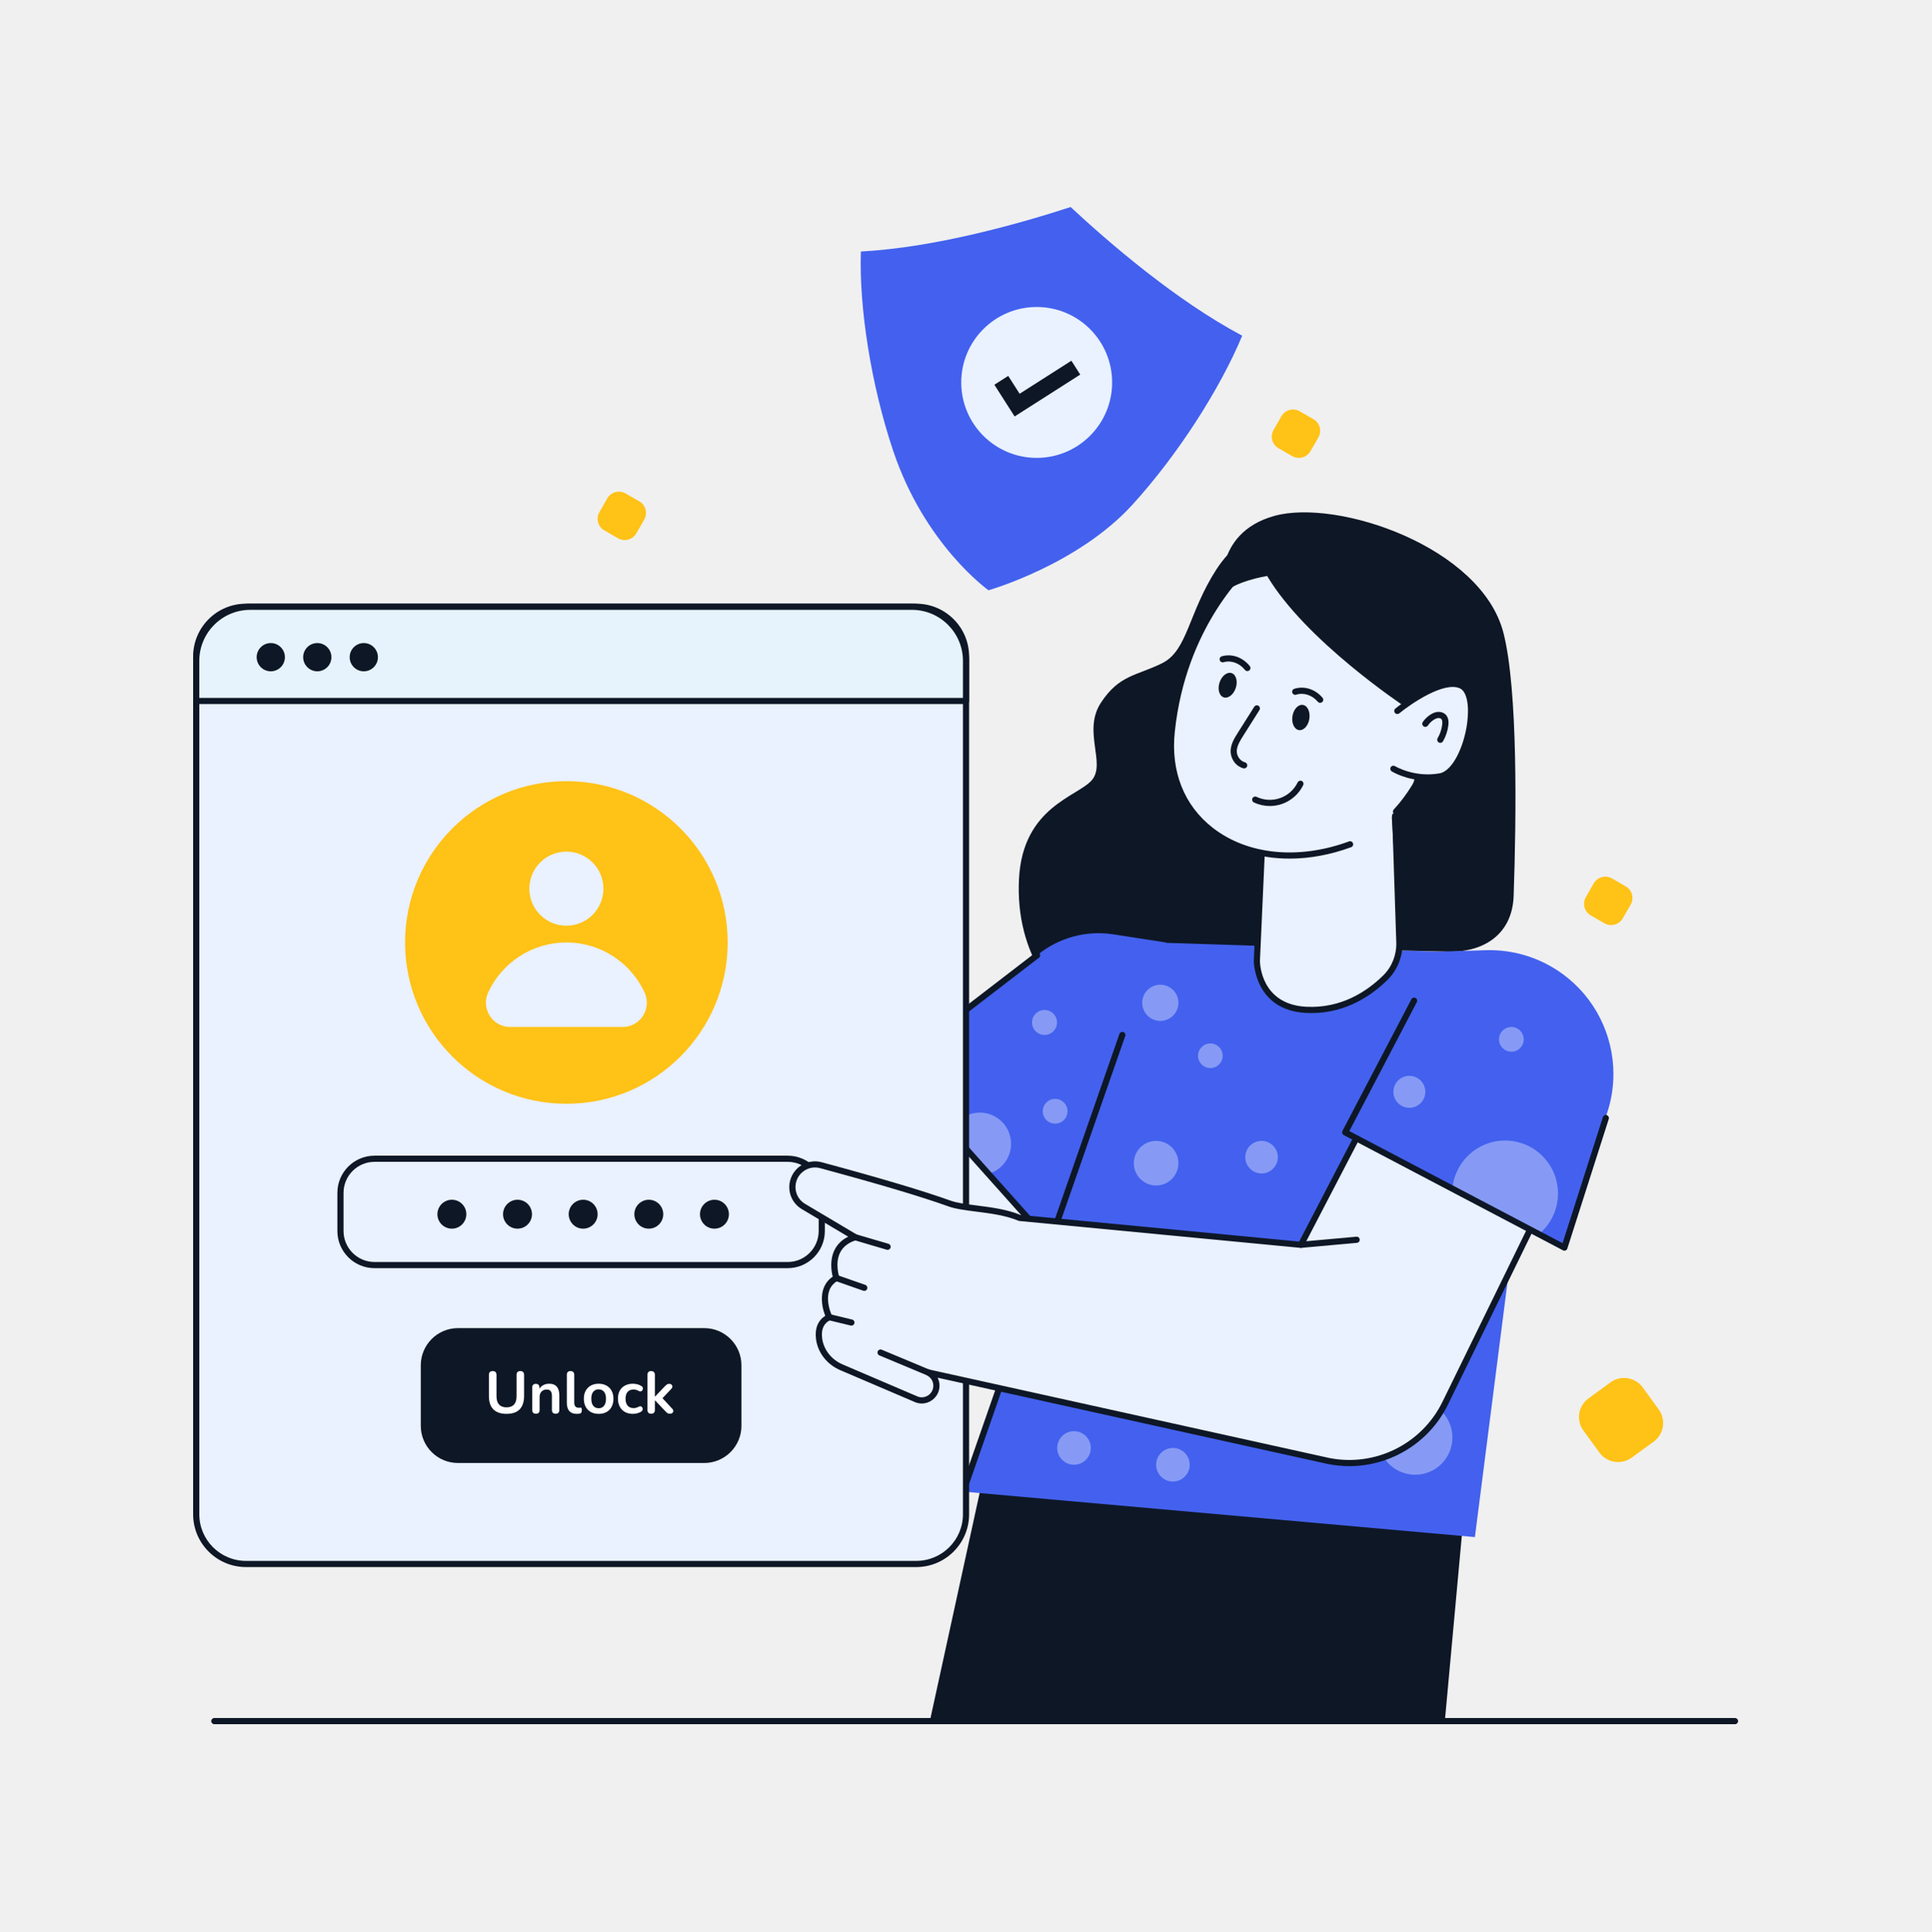
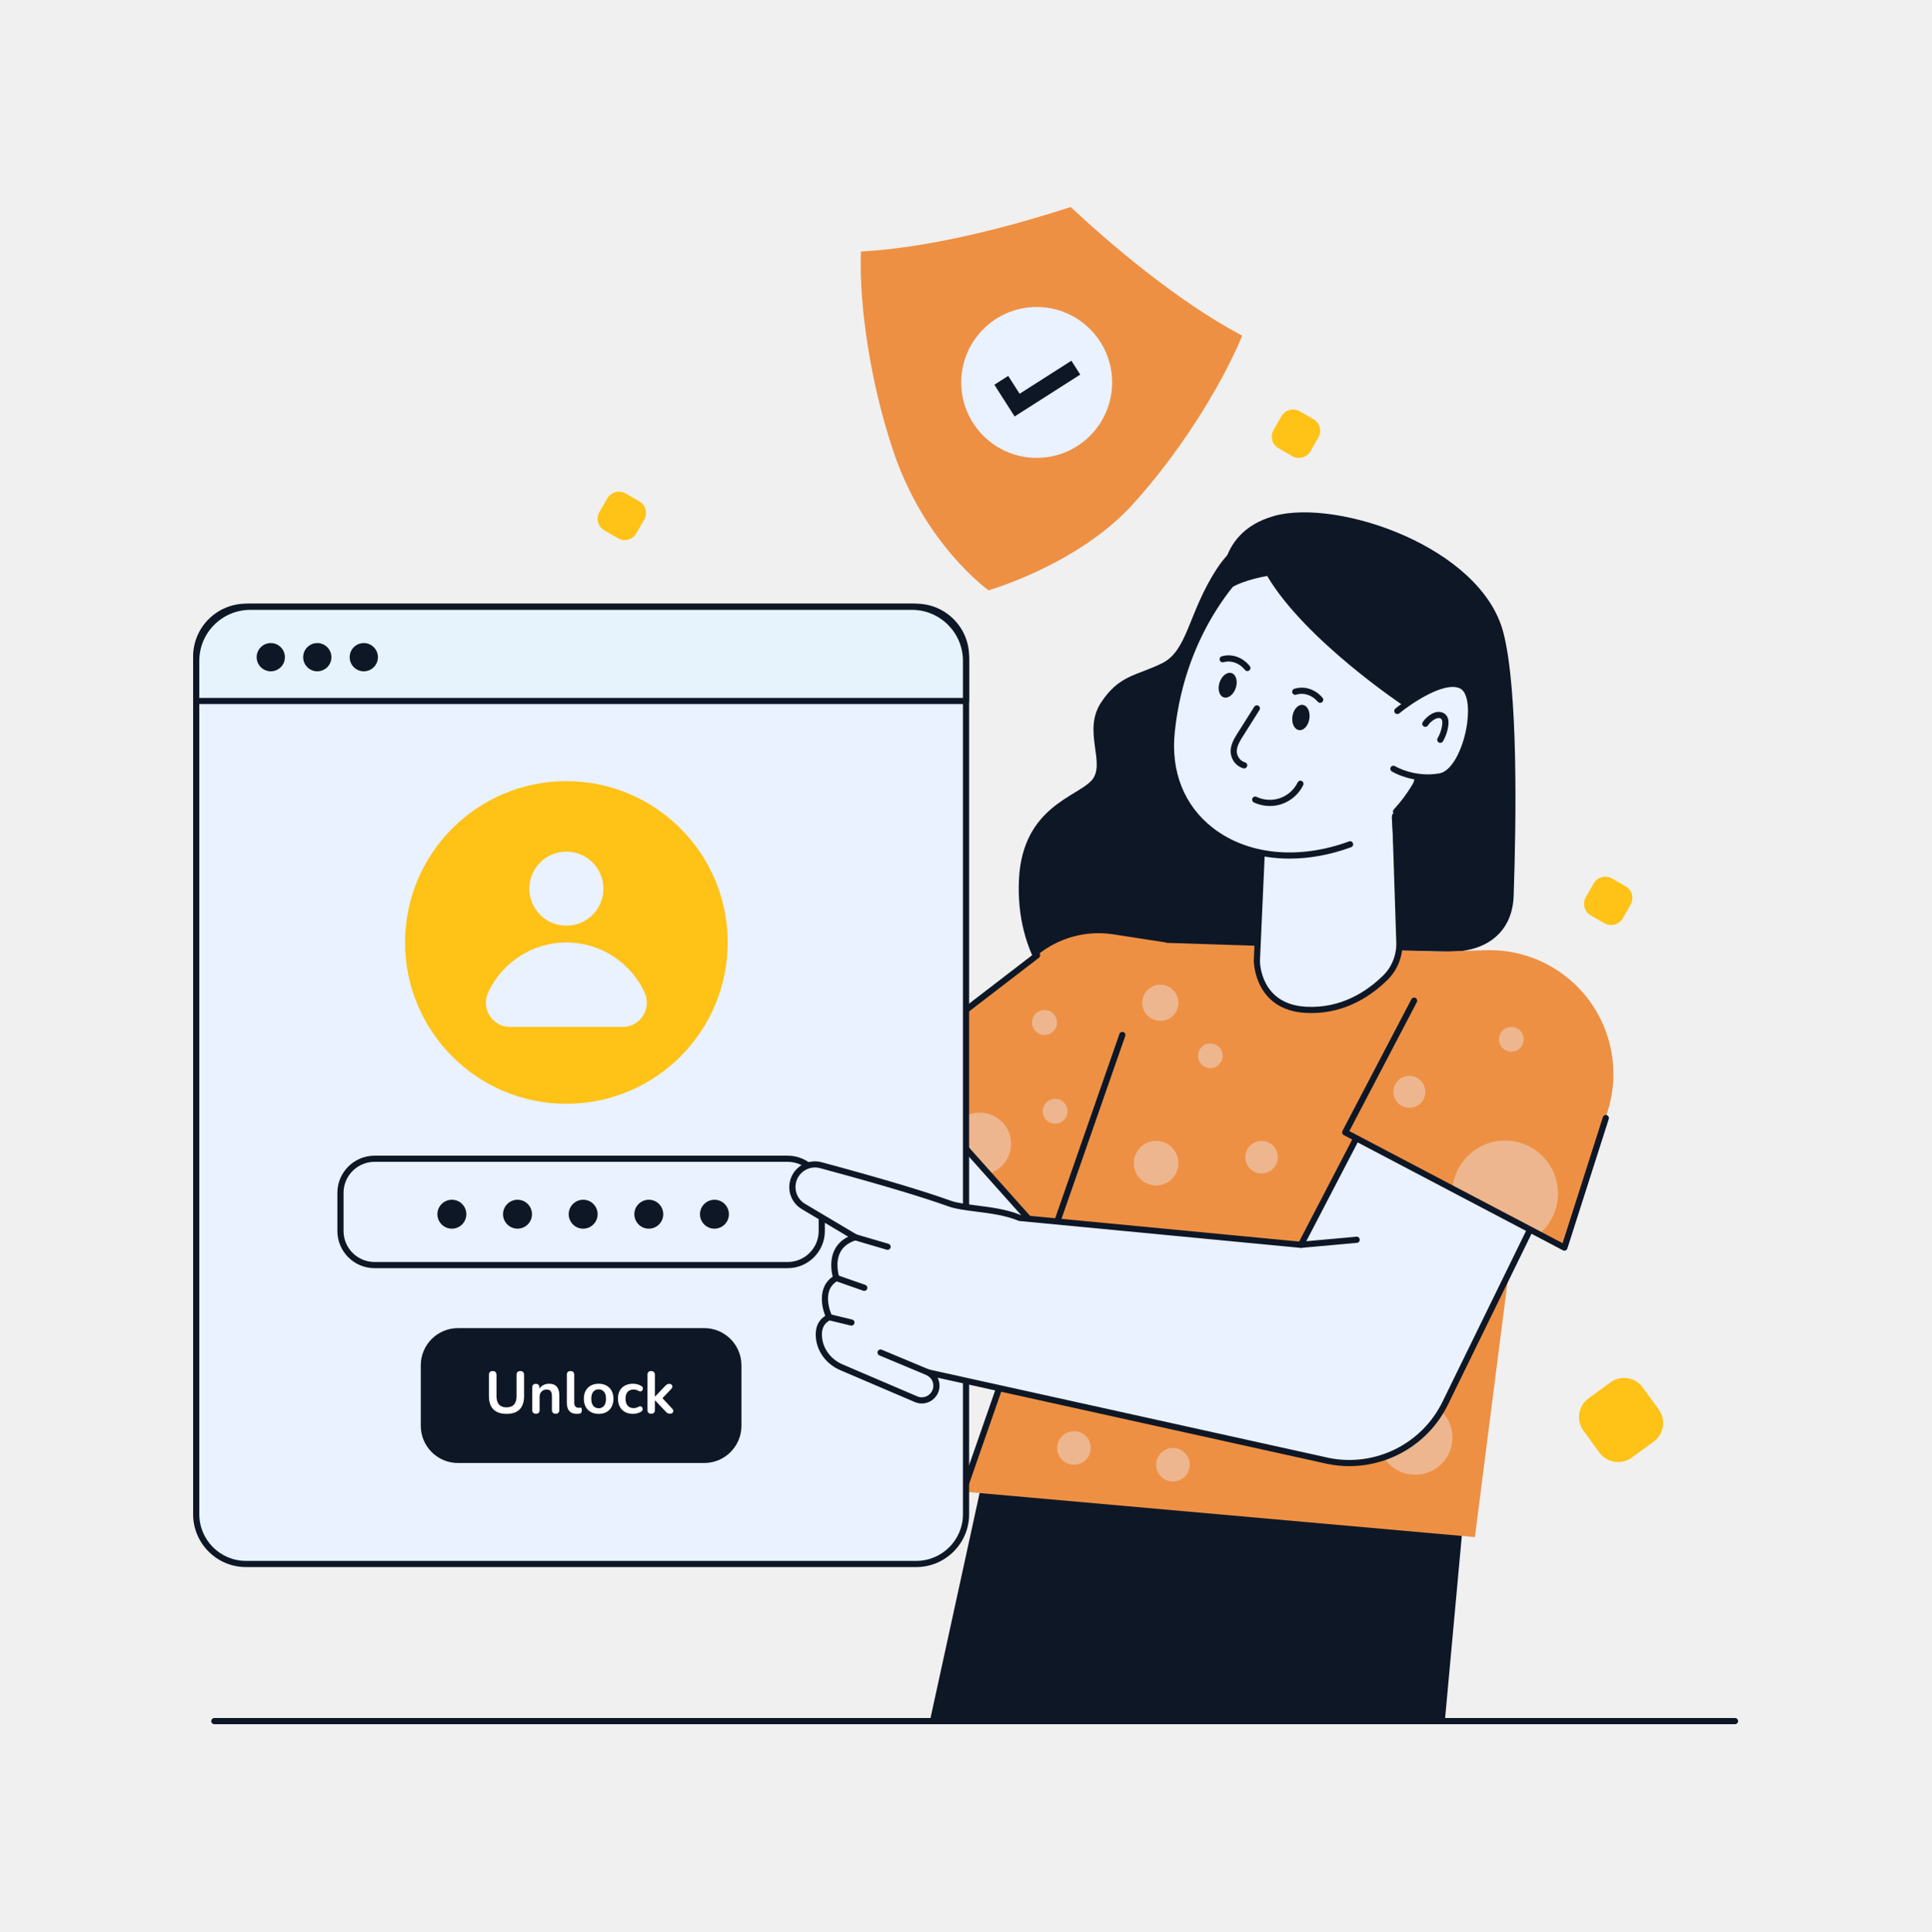
<svg xmlns="http://www.w3.org/2000/svg" width="522" height="522" viewBox="0 0 522 522" fill="none">
  <path d="M468.967 466.041H57.927C57.468 466.041 57.094 465.667 57.094 465.208C57.094 464.749 57.468 464.375 57.927 464.375H468.967C469.426 464.375 469.8 464.749 469.8 465.208C469.8 465.667 469.426 466.041 468.967 466.041Z" fill="#0E1726" />
  <path d="M350.082 139.435C350.082 139.435 336.485 142.015 328.822 153.852C321.159 165.689 321.036 175.839 314.115 179.263C307.193 182.687 302.495 182.385 297.553 189.973C292.608 197.56 298.912 206.211 295.204 210.765C291.495 215.319 276.416 217.897 275.426 237.627C274.436 257.356 284.697 273.14 302.618 280.425C320.541 287.71 374.679 260.088 374.679 260.088L358.735 165.842L350.082 139.435Z" fill="#0E1726" />
  <path d="M263.447 275.762L234.422 299.02L205.442 185.851L146.49 195.817L183.71 343.016C187.408 357.643 197.955 369.578 212.017 375.048C228.168 381.331 246.469 378.141 259.54 366.765L308.734 323.955" fill="#EAF1FF" />
  <path d="M228.966 379.07C223.167 379.07 217.325 378.005 211.717 375.823C197.433 370.267 186.661 358.077 182.905 343.219L145.682 196.019C145.625 195.794 145.665 195.554 145.792 195.359C145.92 195.165 146.122 195.032 146.352 194.994L205.305 185.028C205.728 184.957 206.144 185.222 206.25 185.642L234.91 297.561L262.927 275.111C263.284 274.825 263.81 274.881 264.098 275.24C264.387 275.599 264.328 276.123 263.969 276.411L234.944 299.67C234.722 299.847 234.426 299.897 234.159 299.81C233.889 299.72 233.685 299.501 233.616 299.225L204.826 186.799L147.521 196.485L184.521 342.81C188.145 357.146 198.537 368.908 212.32 374.27C228.235 380.461 246.117 377.341 258.995 366.135L308.189 323.325C308.533 323.022 309.061 323.059 309.364 323.406C309.667 323.753 309.629 324.279 309.283 324.582L260.09 367.392C251.282 375.055 240.212 379.07 228.966 379.07Z" fill="#0E1726" />
-   <path d="M327.175 285.897L295.692 349.22L267.164 317.269L257.054 305.948L241.235 288.24L280.328 258.202C286.073 253.468 293.56 251.403 300.925 252.547L315.133 254.746L327.175 285.897Z" fill="#4361EE" />
+   <path d="M327.175 285.897L295.692 349.22L267.164 317.269L257.054 305.948L241.235 288.24L280.328 258.202C286.073 253.468 293.56 251.403 300.925 252.547L315.133 254.746L327.175 285.897Z" fill="#ee9043" />
  <path opacity="0.4" d="M273.284 309.172C273.284 313.027 270.695 316.272 267.162 317.272L257.052 305.951C258.307 302.883 261.328 300.729 264.84 300.729C269.507 300.729 273.284 304.506 273.284 309.172Z" fill="#EAF1FF" />
  <path d="M295.688 350.057C295.452 350.057 295.227 349.957 295.066 349.779L240.607 288.797C240.452 288.624 240.377 288.394 240.398 288.165C240.419 287.933 240.538 287.722 240.72 287.582L279.813 257.544C280.181 257.262 280.703 257.333 280.982 257.696C281.262 258.062 281.193 258.584 280.83 258.866L242.448 288.357L295.49 347.752L326.426 285.532C326.63 285.12 327.127 284.951 327.543 285.156C327.954 285.36 328.123 285.862 327.919 286.273L296.434 349.596C296.31 349.842 296.072 350.013 295.799 350.051C295.761 350.055 295.726 350.057 295.688 350.057Z" fill="#0E1726" />
  <path d="M251.331 465.209L268.435 386.84L396.315 402.093L390.533 465.209H251.331Z" fill="#0E1726" />
-   <path d="M312.079 254.746L396.455 257.483C408.425 257.872 417.462 268.481 415.942 280.362L398.658 415.47L260.336 403.174L312.079 254.746Z" fill="#4361EE" />
+   <path d="M312.079 254.746L396.455 257.483C408.425 257.872 417.462 268.481 415.942 280.362L398.658 415.47L260.336 403.174L312.079 254.746Z" fill="#ee9043" />
  <path opacity="0.4" d="M382.511 398.616C388.071 398.616 392.579 394.108 392.579 388.548C392.579 382.987 388.071 378.479 382.511 378.479C376.95 378.479 372.442 382.987 372.442 388.548C372.442 394.108 376.95 398.616 382.511 398.616Z" fill="#EAF1FF" />
  <path d="M260.334 404.003C260.242 404.003 260.15 403.989 260.061 403.957C259.626 403.805 259.397 403.331 259.549 402.897L302.576 279.471C302.727 279.037 303.203 278.807 303.637 278.957C304.071 279.11 304.301 279.584 304.149 280.018L261.121 403.444C261.002 403.788 260.681 404.003 260.334 404.003Z" fill="#0E1726" />
  <path d="M339.722 259.747L341.43 221.62L376.909 214.227L378.239 254.702C378.356 258.25 377.024 261.704 374.504 264.203C370.378 268.293 363.057 273.519 352.924 272.947C339.711 272.204 339.722 259.747 339.722 259.747Z" fill="#EAF1FF" />
  <path d="M354.465 273.826C353.943 273.826 353.415 273.812 352.876 273.78C339.037 272.999 338.889 259.878 338.889 259.747C338.889 259.734 338.889 259.722 338.891 259.711L340.599 221.584C340.615 221.204 340.889 220.883 341.261 220.806L376.74 213.412C376.982 213.36 377.233 213.42 377.425 213.573C377.617 213.725 377.734 213.955 377.742 214.201L379.072 254.677C379.195 258.475 377.746 262.165 375.09 264.798C370.868 268.984 363.936 273.826 354.465 273.826ZM340.555 259.763C340.561 260.442 340.843 271.431 352.97 272.116C362.646 272.657 369.701 267.792 373.919 263.612C376.247 261.304 377.517 258.066 377.408 254.729L376.111 215.243L342.236 222.303L340.555 259.763Z" fill="#0E1726" />
  <path d="M377.333 219.384C394.163 201.2 390.373 171.473 390.373 171.473L339.927 150.391C338.989 151.159 319.968 166.639 316.708 197.782C314.023 223.439 338.611 237.884 364.92 228.212" fill="#EAF1FF" />
  <path d="M348.56 232.077C340.344 232.077 332.742 229.705 326.78 225.065C318.573 218.676 314.701 208.956 315.879 197.694C319.069 167.205 337.317 151.449 339.388 149.753C339.626 149.557 339.964 149.501 340.248 149.62L390.694 170.7C390.97 170.815 391.162 171.068 391.199 171.364C391.237 171.665 394.843 201.69 377.945 219.948C377.63 220.286 377.103 220.305 376.767 219.994C376.429 219.68 376.41 219.154 376.721 218.816C391.941 202.373 389.976 175.91 389.596 172.049L340.071 151.355C336.807 154.153 320.508 169.429 317.535 197.869C316.418 208.537 320.065 217.728 327.804 223.752C337.212 231.075 350.98 232.449 364.632 227.431C365.062 227.27 365.542 227.494 365.701 227.926C365.859 228.358 365.638 228.836 365.206 228.995C359.589 231.06 353.943 232.077 348.56 232.077Z" fill="#0E1726" />
  <path d="M379.46 190.812C379.46 190.812 352.826 173.126 342.505 155.673C342.505 155.673 332.904 157.241 330.484 160.83C330.484 160.83 327.48 144.139 344.478 139.434C361.476 134.73 400.478 147.782 406.398 171.153C410.29 186.521 409.874 220.616 409.131 242.164C408.772 252.623 400.869 257.774 390.42 257.195L378.398 256.897L376.193 220.789C385.626 212.159 383.246 201.6 379.46 190.812Z" fill="#0E1726" />
  <path d="M334.029 185.925C334.615 184.115 334.105 182.329 332.891 181.936C331.676 181.543 330.217 182.691 329.63 184.502C329.044 186.312 329.554 188.098 330.768 188.491C331.983 188.884 333.443 187.736 334.029 185.925Z" fill="#0E1726" />
  <path d="M330.484 178.192C332.84 177.505 335.471 178.438 337.158 180.555L330.484 178.192Z" fill="#EAF1FF" />
  <path d="M337.158 181.391C336.914 181.391 336.672 181.282 336.507 181.077C335.026 179.219 332.754 178.401 330.719 178.994C330.274 179.123 329.815 178.868 329.685 178.428C329.556 177.985 329.81 177.524 330.251 177.394C332.94 176.611 335.907 177.649 337.81 180.04C338.096 180.399 338.037 180.923 337.676 181.211C337.523 181.33 337.34 181.391 337.158 181.391Z" fill="#0E1726" />
  <path d="M353.911 194.297C354.206 192.417 353.423 190.733 352.162 190.535C350.901 190.337 349.639 191.7 349.344 193.58C349.049 195.46 349.832 197.144 351.093 197.342C352.354 197.54 353.616 196.177 353.911 194.297Z" fill="#0E1726" />
  <path d="M350.093 186.978C352.427 186.22 355.083 187.072 356.835 189.137L350.093 186.978Z" fill="#EAF1FF" />
  <path d="M356.833 189.97C356.597 189.97 356.363 189.87 356.198 189.676C354.662 187.863 352.363 187.116 350.35 187.769C349.909 187.913 349.444 187.671 349.302 187.235C349.16 186.796 349.398 186.326 349.836 186.184C352.499 185.32 355.497 186.268 357.47 188.598C357.767 188.949 357.725 189.475 357.372 189.772C357.215 189.905 357.025 189.97 356.833 189.97Z" fill="#0E1726" />
  <path d="M377.688 192.167C377.688 192.167 389.27 182.65 394.974 185.316C400.679 187.982 396.415 208.593 389.207 209.86C382 211.128 376.623 207.798 376.623 207.798" fill="#EAF1FF" />
  <path d="M385.885 210.982C380.265 210.982 376.379 208.623 376.187 208.504C375.794 208.261 375.675 207.75 375.917 207.357C376.16 206.965 376.675 206.846 377.064 207.086C377.116 207.117 382.284 210.23 389.068 209.038C392.719 208.397 395.751 201.609 396.57 195.42C397.209 190.591 396.447 186.922 394.626 186.07C390.333 184.066 381.329 190.257 378.22 192.81C377.865 193.1 377.339 193.05 377.047 192.695C376.755 192.34 376.807 191.814 377.162 191.522C377.65 191.119 389.22 181.706 395.332 184.56C397.902 185.761 398.981 189.904 398.223 195.637C397.315 202.496 393.979 209.867 389.358 210.679C388.14 210.892 386.98 210.982 385.885 210.982Z" fill="#0E1726" />
  <path d="M389.306 200.786C389.164 200.786 389.02 200.748 388.886 200.673C388.489 200.441 388.354 199.932 388.585 199.533C389.239 198.412 389.667 197.14 389.819 195.854C389.911 195.107 389.828 194.595 389.575 194.334C389.396 194.15 389.074 194.054 388.736 194.083C388.391 194.115 388.011 194.261 387.579 194.532C386.936 194.933 386.372 195.476 385.948 196.1C385.689 196.48 385.172 196.581 384.792 196.322C384.412 196.063 384.311 195.545 384.572 195.165C385.126 194.351 385.861 193.645 386.698 193.121C387.358 192.707 387.978 192.48 388.592 192.426C389.419 192.352 390.243 192.63 390.774 193.175C391.404 193.825 391.634 194.766 391.477 196.057C391.298 197.564 390.797 199.059 390.03 200.375C389.874 200.638 389.594 200.786 389.306 200.786Z" fill="#0E1726" />
  <path d="M339.722 191.476C338.254 193.8 336.786 196.123 335.318 198.447C334.433 199.848 333.529 201.31 333.464 202.92C333.399 204.53 334.431 206.334 336.295 206.866" fill="#EAF1FF" />
  <path d="M336.296 207.699C336.221 207.699 336.143 207.689 336.066 207.668C333.711 206.995 332.556 204.755 332.631 202.886C332.707 201.024 333.719 199.418 334.615 198.002L339.016 191.031C339.263 190.642 339.777 190.525 340.165 190.772C340.555 191.018 340.67 191.532 340.424 191.92L336.022 198.892C335.239 200.13 334.352 201.535 334.296 202.953C334.247 204.139 335.012 205.634 336.523 206.064C336.966 206.19 337.223 206.651 337.095 207.094C336.993 207.459 336.659 207.699 336.296 207.699Z" fill="#0E1726" />
  <path d="M343.236 217.858C341.752 217.858 340.269 217.535 338.918 216.891C338.503 216.693 338.325 216.196 338.524 215.781C338.722 215.365 339.215 215.188 339.634 215.386C341.614 216.328 343.934 216.449 345.999 215.724C348.064 215 349.799 213.452 350.753 211.481C350.953 211.068 351.45 210.895 351.866 211.095C352.279 211.296 352.453 211.795 352.252 212.208C351.106 214.572 349.028 216.426 346.55 217.296C345.483 217.672 344.357 217.858 343.236 217.858Z" fill="#0E1726" />
  <path d="M247.67 164.008H66.474C59.051 164.008 53.033 170.025 53.033 177.448V409.296C53.033 416.718 59.051 422.736 66.474 422.736H247.672C255.095 422.736 261.113 416.718 261.113 409.296V177.448C261.111 170.025 255.093 164.008 247.67 164.008Z" fill="#EAF1FF" />
  <path d="M247.67 423.569H66.474C58.604 423.569 52.2 417.167 52.2 409.296V177.448C52.2 169.579 58.604 163.175 66.474 163.175H247.672C255.542 163.175 261.946 169.577 261.946 177.448V409.296C261.944 417.167 255.54 423.569 247.67 423.569ZM66.474 164.841C59.523 164.841 53.868 170.495 53.868 177.446V409.294C53.868 416.245 59.525 421.899 66.474 421.899H247.672C254.623 421.899 260.28 416.245 260.28 409.294V177.448C260.28 170.497 254.623 164.843 247.672 164.843H66.474V164.841Z" fill="#0E1726" />
  <path d="M246.495 164.008H67.649C59.577 164.008 53.033 170.552 53.033 178.624V189.471H261.111V178.624C261.111 170.554 254.567 164.008 246.495 164.008Z" fill="#E6F3FC" />
  <path d="M261.111 190.304H53.033C52.574 190.304 52.2 189.93 52.2 189.471V178.624C52.2 170.105 59.13 163.175 67.649 163.175H246.493C255.012 163.175 261.942 170.105 261.942 178.624V189.471C261.944 189.933 261.57 190.304 261.111 190.304ZM53.866 188.638H260.278V178.624C260.278 171.024 254.095 164.841 246.495 164.841H67.649C60.049 164.841 53.866 171.024 53.866 178.624V188.638Z" fill="#0E1726" />
  <path d="M73.191 181.451C75.299 181.451 77.008 179.742 77.008 177.634C77.008 175.526 75.299 173.817 73.191 173.817C71.083 173.817 69.374 175.526 69.374 177.634C69.374 179.742 71.083 181.451 73.191 181.451Z" fill="#0E1726" />
  <path d="M85.763 181.451C87.871 181.451 89.579 179.742 89.579 177.634C89.579 175.526 87.871 173.817 85.763 173.817C83.655 173.817 81.946 175.526 81.946 177.634C81.946 179.742 83.655 181.451 85.763 181.451Z" fill="#0E1726" />
  <path d="M98.332 181.451C100.44 181.451 102.149 179.742 102.149 177.634C102.149 175.526 100.44 173.817 98.332 173.817C96.225 173.817 94.516 175.526 94.516 177.634C94.516 179.742 96.225 181.451 98.332 181.451Z" fill="#0E1726" />
  <path d="M153.088 298.346C177.167 298.346 196.687 278.825 196.687 254.746C196.687 230.667 177.167 211.146 153.088 211.146C129.008 211.146 109.488 230.667 109.488 254.746C109.488 278.825 129.008 298.346 153.088 298.346Z" fill="#FFC216" />
  <path d="M153.088 250.213C158.618 250.213 163.1 245.731 163.1 240.201C163.1 234.672 158.618 230.189 153.088 230.189C147.559 230.189 143.076 234.672 143.076 240.201C143.076 245.731 147.559 250.213 153.088 250.213Z" fill="#EAF1FF" />
  <path d="M168.278 277.585C173.089 277.585 176.242 272.584 174.212 268.224C170.51 260.265 162.444 254.746 153.086 254.746C143.727 254.746 135.664 260.265 131.959 268.224C129.93 272.586 133.085 277.585 137.893 277.585H168.278Z" fill="#EAF1FF" />
  <path d="M212.907 313.204H101.237C96.148 313.204 92.024 317.328 92.024 322.416V332.733C92.024 337.822 96.15 341.945 101.237 341.945H212.905C217.993 341.945 222.117 337.822 222.117 332.733V322.416C222.119 317.328 217.996 313.204 212.907 313.204Z" fill="#EAF1FF" />
  <path d="M212.907 342.779H101.237C95.697 342.779 91.191 338.273 91.191 332.733V322.416C91.191 316.877 95.697 312.371 101.237 312.371H212.905C218.445 312.371 222.953 316.877 222.953 322.416V332.733C222.953 338.273 218.447 342.779 212.907 342.779ZM101.237 314.037C96.616 314.037 92.858 317.796 92.858 322.416V332.733C92.858 337.354 96.616 341.112 101.237 341.112H212.905C217.526 341.112 221.286 337.354 221.286 332.733V322.416C221.286 317.796 217.528 314.037 212.905 314.037H101.237Z" fill="#0E1726" />
  <path d="M190.36 359.814H123.783C118.695 359.814 114.571 363.938 114.571 369.027V385.392C114.571 390.481 118.695 394.605 123.783 394.605H190.36C195.449 394.605 199.573 390.479 199.573 385.392V369.027C199.573 363.938 195.449 359.814 190.36 359.814Z" fill="#0E1726" />
  <path d="M136.92 382.16C136.141 382.16 135.453 382.058 134.856 381.856C134.269 381.653 133.773 381.354 133.368 380.96C132.963 380.554 132.659 380.053 132.456 379.456C132.253 378.858 132.152 378.165 132.152 377.376V371.632C132.152 371.28 132.237 371.018 132.408 370.848C132.589 370.677 132.845 370.592 133.176 370.592C133.507 370.592 133.757 370.677 133.928 370.848C134.109 371.018 134.2 371.28 134.2 371.632V377.36C134.2 378.373 134.429 379.136 134.888 379.648C135.357 380.149 136.035 380.4 136.92 380.4C137.805 380.4 138.477 380.149 138.936 379.648C139.395 379.136 139.624 378.373 139.624 377.36V371.632C139.624 371.28 139.709 371.018 139.88 370.848C140.061 370.677 140.317 370.592 140.648 370.592C140.968 370.592 141.213 370.677 141.384 370.848C141.565 371.018 141.656 371.28 141.656 371.632V377.376C141.656 378.421 141.475 379.301 141.112 380.016C140.76 380.73 140.232 381.269 139.528 381.632C138.824 381.984 137.955 382.16 136.92 382.16Z" fill="white" />
  <path d="M144.844 382.128C144.524 382.128 144.279 382.042 144.108 381.872C143.938 381.69 143.852 381.434 143.852 381.104V375.056C143.852 374.725 143.938 374.474 144.108 374.304C144.279 374.133 144.519 374.048 144.828 374.048C145.138 374.048 145.378 374.133 145.548 374.304C145.719 374.474 145.804 374.725 145.804 375.056V376.144L145.628 375.744C145.863 375.178 146.226 374.752 146.716 374.464C147.218 374.165 147.783 374.016 148.412 374.016C149.042 374.016 149.559 374.133 149.964 374.368C150.37 374.602 150.674 374.96 150.876 375.44C151.079 375.909 151.18 376.506 151.18 377.232V381.104C151.18 381.434 151.095 381.69 150.924 381.872C150.754 382.042 150.508 382.128 150.188 382.128C149.868 382.128 149.618 382.042 149.436 381.872C149.266 381.69 149.18 381.434 149.18 381.104V377.328C149.18 376.72 149.063 376.277 148.828 376C148.604 375.722 148.252 375.584 147.772 375.584C147.186 375.584 146.716 375.77 146.364 376.144C146.023 376.506 145.852 376.992 145.852 377.6V381.104C145.852 381.786 145.516 382.128 144.844 382.128Z" fill="white" />
  <path d="M155.884 382.16C154.998 382.16 154.332 381.909 153.884 381.408C153.436 380.896 153.212 380.149 153.212 379.168V371.6C153.212 371.269 153.297 371.018 153.468 370.848C153.638 370.677 153.884 370.592 154.204 370.592C154.524 370.592 154.769 370.677 154.94 370.848C155.121 371.018 155.212 371.269 155.212 371.6V379.072C155.212 379.562 155.313 379.925 155.516 380.16C155.729 380.394 156.028 380.512 156.412 380.512C156.497 380.512 156.577 380.512 156.652 380.512C156.726 380.501 156.801 380.49 156.876 380.48C157.025 380.458 157.126 380.501 157.18 380.608C157.233 380.704 157.26 380.906 157.26 381.216C157.26 381.482 157.206 381.69 157.1 381.84C156.993 381.989 156.817 382.08 156.572 382.112C156.465 382.122 156.353 382.133 156.236 382.144C156.118 382.154 156.001 382.16 155.884 382.16Z" fill="white" />
  <path d="M161.811 382.16C161 382.16 160.296 381.994 159.699 381.664C159.102 381.333 158.638 380.864 158.307 380.256C157.976 379.637 157.811 378.912 157.811 378.08C157.811 377.45 157.902 376.89 158.083 376.4C158.275 375.898 158.547 375.472 158.899 375.12C159.251 374.757 159.672 374.485 160.163 374.304C160.654 374.112 161.203 374.016 161.811 374.016C162.622 374.016 163.326 374.181 163.923 374.512C164.52 374.842 164.984 375.312 165.315 375.92C165.646 376.528 165.811 377.248 165.811 378.08C165.811 378.709 165.715 379.274 165.523 379.776C165.342 380.277 165.075 380.709 164.723 381.072C164.371 381.424 163.95 381.696 163.459 381.888C162.968 382.069 162.419 382.16 161.811 382.16ZM161.811 380.64C162.206 380.64 162.552 380.544 162.851 380.352C163.15 380.16 163.379 379.877 163.539 379.504C163.71 379.12 163.795 378.645 163.795 378.08C163.795 377.226 163.614 376.592 163.251 376.176C162.888 375.749 162.408 375.536 161.811 375.536C161.416 375.536 161.07 375.632 160.771 375.824C160.472 376.005 160.238 376.288 160.067 376.672C159.907 377.045 159.827 377.514 159.827 378.08C159.827 378.922 160.008 379.562 160.371 380C160.734 380.426 161.214 380.64 161.811 380.64Z" fill="white" />
  <path d="M171.078 382.16C170.256 382.16 169.542 381.994 168.934 381.664C168.326 381.322 167.856 380.842 167.526 380.224C167.195 379.605 167.03 378.88 167.03 378.048C167.03 377.418 167.12 376.858 167.302 376.368C167.494 375.866 167.766 375.445 168.118 375.104C168.47 374.752 168.896 374.485 169.398 374.304C169.899 374.112 170.459 374.016 171.078 374.016C171.43 374.016 171.808 374.064 172.214 374.16C172.63 374.256 173.019 374.416 173.382 374.64C173.552 374.746 173.664 374.874 173.718 375.024C173.771 375.173 173.782 375.328 173.75 375.488C173.718 375.637 173.648 375.77 173.542 375.888C173.446 375.994 173.323 376.064 173.174 376.096C173.024 376.117 172.859 376.08 172.678 375.984C172.443 375.845 172.203 375.744 171.958 375.68C171.712 375.605 171.478 375.568 171.254 375.568C170.902 375.568 170.592 375.626 170.326 375.744C170.059 375.85 169.83 376.01 169.638 376.224C169.456 376.426 169.318 376.682 169.222 376.992C169.126 377.301 169.078 377.658 169.078 378.064C169.078 378.853 169.264 379.477 169.638 379.936C170.022 380.384 170.56 380.608 171.254 380.608C171.478 380.608 171.707 380.576 171.942 380.512C172.187 380.448 172.432 380.346 172.678 380.208C172.859 380.112 173.019 380.08 173.158 380.112C173.307 380.144 173.43 380.218 173.526 380.336C173.622 380.442 173.68 380.576 173.702 380.736C173.723 380.885 173.702 381.034 173.638 381.184C173.584 381.333 173.478 381.456 173.318 381.552C172.966 381.765 172.592 381.92 172.198 382.016C171.803 382.112 171.43 382.16 171.078 382.16Z" fill="white" />
  <path d="M176.001 382.128C175.681 382.128 175.435 382.042 175.265 381.872C175.094 381.69 175.009 381.434 175.009 381.104V371.6C175.009 371.269 175.094 371.018 175.265 370.848C175.435 370.677 175.681 370.592 176.001 370.592C176.321 370.592 176.566 370.677 176.737 370.848C176.918 371.018 177.009 371.269 177.009 371.6V377.504H177.041L179.681 374.72C179.894 374.506 180.081 374.341 180.241 374.224C180.401 374.106 180.619 374.048 180.897 374.048C181.174 374.048 181.382 374.122 181.521 374.272C181.67 374.41 181.745 374.581 181.745 374.784C181.745 374.986 181.649 375.189 181.457 375.392L178.673 378.336V377.504L181.729 380.8C181.921 381.002 182.006 381.21 181.985 381.424C181.974 381.626 181.889 381.797 181.729 381.936C181.569 382.064 181.366 382.128 181.121 382.128C180.822 382.128 180.582 382.069 180.401 381.952C180.23 381.834 180.038 381.658 179.825 381.424L177.041 378.512H177.009V381.104C177.009 381.786 176.673 382.128 176.001 382.128Z" fill="white" />
  <path d="M190.361 395.44H123.783C118.244 395.44 113.736 390.934 113.736 385.395V369.029C113.736 363.489 118.242 358.983 123.783 358.983H190.359C195.898 358.983 200.406 363.489 200.406 369.029V385.395C200.406 390.932 195.9 395.44 190.361 395.44ZM123.783 360.648C119.163 360.648 115.402 364.406 115.402 369.027V385.392C115.402 390.013 119.16 393.772 123.783 393.772H190.359C194.979 393.772 198.74 390.013 198.74 385.392V369.027C198.74 364.406 194.981 360.648 190.359 360.648H123.783Z" fill="#0E1726" />
  <path d="M178.752 326.236C179.829 328.113 179.196 330.502 177.319 331.579C175.453 332.656 173.064 332.024 171.987 330.147C170.909 328.28 171.542 325.891 173.419 324.814C175.286 323.724 177.672 324.369 178.752 326.236Z" fill="#0E1726" />
  <path d="M161.01 326.236C162.087 328.113 161.454 330.502 159.577 331.579C157.711 332.656 155.322 332.024 154.245 330.147C153.157 328.28 153.8 325.891 155.666 324.814C157.544 323.724 159.932 324.369 161.01 326.236Z" fill="#0E1726" />
  <path d="M195.07 331.579C193.192 332.656 190.804 332.024 189.726 330.147C188.649 328.28 189.282 325.891 191.159 324.814C193.025 323.726 195.414 324.369 196.491 326.236C197.581 328.113 196.936 330.502 195.07 331.579Z" fill="#0E1726" />
  <path d="M125.527 326.236C126.604 328.113 125.959 330.502 124.094 331.579C122.227 332.656 119.839 332.024 118.751 330.147C117.674 328.28 118.319 325.891 120.183 324.814C122.05 323.724 124.449 324.369 125.527 326.236Z" fill="#0E1726" />
  <path d="M143.268 326.236C144.346 328.113 143.713 330.502 141.836 331.579C139.969 332.656 137.58 332.024 136.493 330.147C135.415 328.28 136.058 325.891 137.925 324.814C139.802 323.724 142.191 324.369 143.268 326.236Z" fill="#0E1726" />
  <path d="M376.621 288.43L351.636 336.466L275.616 329.2C275.605 329.2 275.605 329.2 275.605 329.2C269.462 326.59 260.95 326.859 256.64 325.304C246.893 321.794 230.912 317.382 221.875 314.947C218.386 314.008 214.857 316.284 214.262 319.848C213.847 322.335 215.001 324.821 217.171 326.11L231.158 334.422C223.071 336.911 226.059 345.443 226.059 345.443C220.539 348.508 224.126 356.018 224.126 356.018C221.616 357.24 221.115 359.518 221.382 361.75C221.793 365.239 224.193 368.193 227.425 369.571L247.599 378.203C248.111 378.425 248.633 378.525 249.155 378.525C250.844 378.525 252.433 377.424 252.942 375.691C253.441 374.025 252.798 372.236 251.353 371.282L250.898 370.97L359.09 394.899C371.931 397.455 384.875 391.044 390.629 379.291L422.857 313.392L376.621 288.43Z" fill="#EAF1FF" />
  <path d="M364.715 396.289C362.798 396.289 360.863 396.104 358.929 395.717L253.429 372.384C253.974 373.449 254.107 374.712 253.742 375.931C253.147 377.948 251.259 379.358 249.155 379.358C248.499 379.358 247.864 379.226 247.267 378.967L227.097 370.338C223.497 368.803 220.99 365.55 220.553 361.848C220.219 359.056 221.086 356.933 223.061 355.661C221.908 352.746 221.19 347.702 225.08 345.067C224.738 343.73 224.189 340.59 225.598 337.798C226.37 336.27 227.6 335.088 229.269 334.272L216.743 326.828C214.26 325.352 212.963 322.56 213.437 319.712C213.761 317.779 214.891 316.062 216.536 315.006C218.179 313.951 220.203 313.636 222.09 314.145C237.932 318.415 249.65 321.907 256.92 324.523C258.67 325.153 261.274 325.485 264.028 325.838C267.865 326.327 272.208 326.882 275.821 328.392L351.154 335.587L375.878 288.05C375.98 287.851 376.159 287.703 376.37 287.638C376.583 287.574 376.815 287.594 377.011 287.701L423.248 312.663C423.643 312.876 423.797 313.36 423.601 313.761L391.373 379.661C386.332 389.967 375.871 396.287 364.715 396.289ZM250.898 370.137C250.959 370.137 251.017 370.144 251.078 370.156L359.27 394.085C371.699 396.557 384.298 390.326 389.88 378.924L421.755 313.742L376.968 289.563L352.375 336.848C352.218 337.149 351.897 337.324 351.557 337.293L275.537 330.027C275.451 330.018 275.357 329.998 275.28 329.964C271.858 328.511 267.588 327.966 263.821 327.486C260.973 327.122 258.281 326.778 256.358 326.085C249.132 323.483 237.458 320.004 221.66 315.747C220.207 315.354 218.705 315.588 217.442 316.4C216.189 317.204 215.331 318.509 215.087 319.979C214.724 322.145 215.711 324.268 217.597 325.389L231.584 333.702C231.868 333.871 232.025 334.19 231.987 334.516C231.948 334.844 231.72 335.117 231.405 335.213C229.34 335.848 227.891 336.965 227.095 338.533C225.602 341.479 226.836 345.125 226.849 345.163C226.98 345.545 226.819 345.969 226.467 346.165C221.7 348.81 224.75 355.375 224.88 355.655C225.076 356.068 224.903 356.563 224.493 356.762C222.673 357.649 221.925 359.246 222.213 361.645C222.579 364.756 224.702 367.498 227.755 368.799L247.931 377.431C248.322 377.6 248.733 377.685 249.159 377.685C250.531 377.685 251.758 376.767 252.147 375.449C252.544 374.123 252.042 372.726 250.896 371.971L250.431 371.653C250.101 371.428 249.977 371 250.136 370.634C250.268 370.329 250.573 370.137 250.898 370.137Z" fill="#0E1726" />
  <path d="M351.638 337.293C351.212 337.293 350.849 336.967 350.809 336.535C350.767 336.076 351.106 335.673 351.565 335.631L366.619 334.276C367.089 334.234 367.484 334.572 367.524 335.032C367.565 335.491 367.227 335.894 366.768 335.936L351.713 337.291C351.688 337.293 351.663 337.293 351.638 337.293Z" fill="#0E1726" />
  <path d="M250.898 371.81C250.792 371.81 250.683 371.789 250.577 371.746L237.689 366.359C237.263 366.181 237.065 365.692 237.241 365.269C237.42 364.843 237.907 364.644 238.33 364.822L251.218 370.209C251.644 370.386 251.842 370.875 251.667 371.299C251.533 371.618 251.224 371.81 250.898 371.81Z" fill="#0E1726" />
  <path d="M233.608 348.923C233.516 348.923 233.424 348.909 233.332 348.875L225.784 346.23C225.35 346.077 225.122 345.601 225.272 345.167C225.425 344.733 225.899 344.503 226.335 344.656L233.883 347.301C234.318 347.453 234.545 347.93 234.395 348.364C234.274 348.708 233.95 348.923 233.608 348.923Z" fill="#0E1726" />
  <path d="M230.131 358.311C230.066 358.311 229.999 358.303 229.932 358.288L223.923 356.833C223.476 356.724 223.201 356.273 223.309 355.826C223.418 355.379 223.869 355.106 224.316 355.212L230.325 356.668C230.772 356.776 231.047 357.227 230.939 357.674C230.847 358.054 230.507 358.311 230.131 358.311Z" fill="#0E1726" />
  <path d="M239.911 337.826C239.834 337.826 239.755 337.815 239.675 337.792L230.922 335.218C230.482 335.088 230.229 334.625 230.359 334.184C230.488 333.744 230.945 333.489 231.394 333.621L240.147 336.195C240.588 336.325 240.84 336.788 240.711 337.229C240.604 337.59 240.272 337.826 239.911 337.826Z" fill="#0E1726" />
-   <path d="M436.1 290.297C436.1 293.852 435.534 297.45 434.356 300.95L422.858 337.22L415.959 333.6L392.573 321.301L363.59 306.071L389.151 257.235L401.527 256.834C409.004 256.59 416.345 258.855 422.39 263.278C431.178 269.711 436.1 279.832 436.1 290.297Z" fill="#4361EE" />
+   <path d="M436.1 290.297C436.1 293.852 435.534 297.45 434.356 300.95L422.858 337.22L415.959 333.6L392.573 321.301L363.59 306.071L389.151 257.235L401.527 256.834C409.004 256.59 416.345 258.855 422.39 263.278C431.178 269.711 436.1 279.832 436.1 290.297Z" fill="#ee9043" />
  <g opacity="0.4">
    <path d="M421.114 322.592C421.114 327.015 419.114 330.969 415.959 333.602L392.573 321.304C393.218 314.006 399.338 308.283 406.805 308.283C414.714 308.283 421.114 314.693 421.114 322.592Z" fill="#EAF1FF" />
  </g>
  <path d="M422.851 338.054C422.718 338.054 422.584 338.022 422.465 337.958L363.208 306.809C362.8 306.596 362.644 306.093 362.857 305.685L381.49 270.091C381.703 269.684 382.204 269.526 382.613 269.741C383.021 269.954 383.179 270.457 382.964 270.866L364.717 305.723L422.359 336.024L433.252 301.948C433.394 301.509 433.859 301.267 434.3 301.407C434.738 301.547 434.981 302.017 434.841 302.455L423.645 337.477C423.57 337.711 423.394 337.901 423.167 337.995C423.066 338.033 422.96 338.054 422.851 338.054Z" fill="#0E1726" />
-   <path d="M267.189 159.548C267.189 159.548 249.973 147.356 241.408 121.814C235.466 104.093 232.173 83.211 232.691 67.981C252.938 66.914 276.144 60.274 289.388 55.958C299.586 65.452 317.846 81.244 335.765 90.736C329.71 105.264 318.263 123.041 306.122 136.386C291.28 152.697 267.189 159.548 267.189 159.548Z" fill="#4361EE" />
+   <path d="M267.189 159.548C267.189 159.548 249.973 147.356 241.408 121.814C235.466 104.093 232.173 83.211 232.691 67.981C252.938 66.914 276.144 60.274 289.388 55.958C299.586 65.452 317.846 81.244 335.765 90.736C329.71 105.264 318.263 123.041 306.122 136.386C291.28 152.697 267.189 159.548 267.189 159.548Z" fill="#ee9043" />
  <path d="M280.212 123.762C291.474 123.762 300.603 114.633 300.603 103.371C300.603 92.109 291.474 82.98 280.212 82.98C268.95 82.98 259.82 92.109 259.82 103.371C259.82 114.633 268.95 123.762 280.212 123.762Z" fill="#EAF1FF" />
  <path d="M270.645 102.798L274.923 109.499L290.785 99.374" fill="#EAF1FF" />
  <path d="M274.246 112.566L268.773 103.993L272.517 101.602L275.599 106.429L289.589 97.501L291.982 101.247L274.246 112.566Z" fill="#0E1726" />
  <path d="M446.982 389.664L441.032 393.999C438.238 396.016 434.344 395.404 432.323 392.631L427.986 386.681C425.965 383.906 426.576 380.012 429.349 377.992L435.304 373.637C438.079 371.616 441.971 372.227 444.013 375.005L448.346 380.976C450.369 383.749 449.757 387.643 446.982 389.664Z" fill="#FFC216" />
  <path d="M440.758 244.517L438.627 248.225C437.622 249.956 435.411 250.553 433.682 249.561L429.974 247.43C428.245 246.436 427.648 244.225 428.642 242.498L430.77 238.777C431.763 237.048 433.972 236.451 435.714 237.441L439.426 239.583C441.153 240.579 441.75 242.788 440.758 244.517Z" fill="#FFC216" />
  <path d="M174.131 140.45L171.999 144.158C170.995 145.889 168.784 146.486 167.055 145.494L163.347 143.362C161.618 142.368 161.02 140.157 162.014 138.43L164.142 134.71C165.136 132.981 167.345 132.384 169.086 133.373L172.799 135.516C174.528 136.509 175.125 138.721 174.131 140.45Z" fill="#FFC216" />
  <path d="M356.352 118.241L354.22 121.95C353.216 123.681 351.005 124.278 349.276 123.286L345.568 121.154C343.839 120.16 343.242 117.949 344.236 116.222L346.363 112.502C347.357 110.773 349.566 110.176 351.308 111.165L355.02 113.308C356.749 114.301 357.346 116.513 356.352 118.241Z" fill="#FFC216" />
  <g opacity="0.4">
    <path d="M408.515 284.271C410.361 284.271 411.858 282.774 411.858 280.928C411.858 279.082 410.361 277.585 408.515 277.585C406.669 277.585 405.172 279.082 405.172 280.928C405.172 282.774 406.669 284.271 408.515 284.271Z" fill="#EAF1FF" />
  </g>
  <g opacity="0.4">
    <path d="M380.941 299.432C383.326 299.432 385.259 297.499 385.259 295.114C385.259 292.729 383.326 290.796 380.941 290.796C378.556 290.796 376.623 292.729 376.623 295.114C376.623 297.499 378.556 299.432 380.941 299.432Z" fill="#EAF1FF" />
  </g>
  <g opacity="0.4">
    <path d="M327.155 288.695C328.994 288.695 330.485 287.204 330.485 285.365C330.485 283.525 328.994 282.034 327.155 282.034C325.315 282.034 323.824 283.525 323.824 285.365C323.824 287.204 325.315 288.695 327.155 288.695Z" fill="#EAF1FF" />
  </g>
  <g opacity="0.4">
    <path d="M340.991 317.176C343.42 317.176 345.388 315.207 345.388 312.778C345.388 310.35 343.42 308.381 340.991 308.381C338.562 308.381 336.594 310.35 336.594 312.778C336.594 315.207 338.562 317.176 340.991 317.176Z" fill="#EAF1FF" />
  </g>
  <g opacity="0.4">
    <path d="M312.492 320.433C315.82 320.433 318.518 317.735 318.518 314.407C318.518 311.079 315.82 308.381 312.492 308.381C309.164 308.381 306.466 311.079 306.466 314.407C306.466 317.735 309.164 320.433 312.492 320.433Z" fill="#EAF1FF" />
  </g>
  <g opacity="0.4">
    <path d="M282.328 279.744C284.193 279.744 285.705 278.232 285.705 276.367C285.705 274.503 284.193 272.991 282.328 272.991C280.464 272.991 278.952 274.503 278.952 276.367C278.952 278.232 280.464 279.744 282.328 279.744Z" fill="#EAF1FF" />
  </g>
  <g opacity="0.4">
    <path d="M285.198 303.716C287.047 303.716 288.547 302.216 288.547 300.367C288.547 298.517 287.047 297.018 285.198 297.018C283.348 297.018 281.849 298.517 281.849 300.367C281.849 302.216 283.348 303.716 285.198 303.716Z" fill="#EAF1FF" />
  </g>
  <g opacity="0.4">
    <path d="M290.299 395.916C292.805 395.916 294.836 393.885 294.836 391.379C294.836 388.873 292.805 386.842 290.299 386.842C287.793 386.842 285.762 388.873 285.762 391.379C285.762 393.885 287.793 395.916 290.299 395.916Z" fill="#EAF1FF" />
  </g>
  <g opacity="0.4">
    <path d="M317.031 400.453C319.537 400.453 321.569 398.422 321.569 395.916C321.569 393.41 319.537 391.379 317.031 391.379C314.526 391.379 312.494 393.41 312.494 395.916C312.494 398.422 314.526 400.453 317.031 400.453Z" fill="#EAF1FF" />
  </g>
  <g opacity="0.4">
    <path d="M341.071 364.256C344.673 364.256 347.594 361.335 347.594 357.733C347.594 354.13 344.673 351.21 341.071 351.21C337.468 351.21 334.548 354.13 334.548 357.733C334.548 361.335 337.468 364.256 341.071 364.256Z" fill="#EAF1FF" />
  </g>
  <g opacity="0.4">
    <path d="M313.626 275.948C316.327 275.948 318.518 273.758 318.518 271.056C318.518 268.354 316.327 266.164 313.626 266.164C310.924 266.164 308.733 268.354 308.733 271.056C308.733 273.758 310.924 275.948 313.626 275.948Z" fill="#EAF1FF" />
  </g>
</svg>
